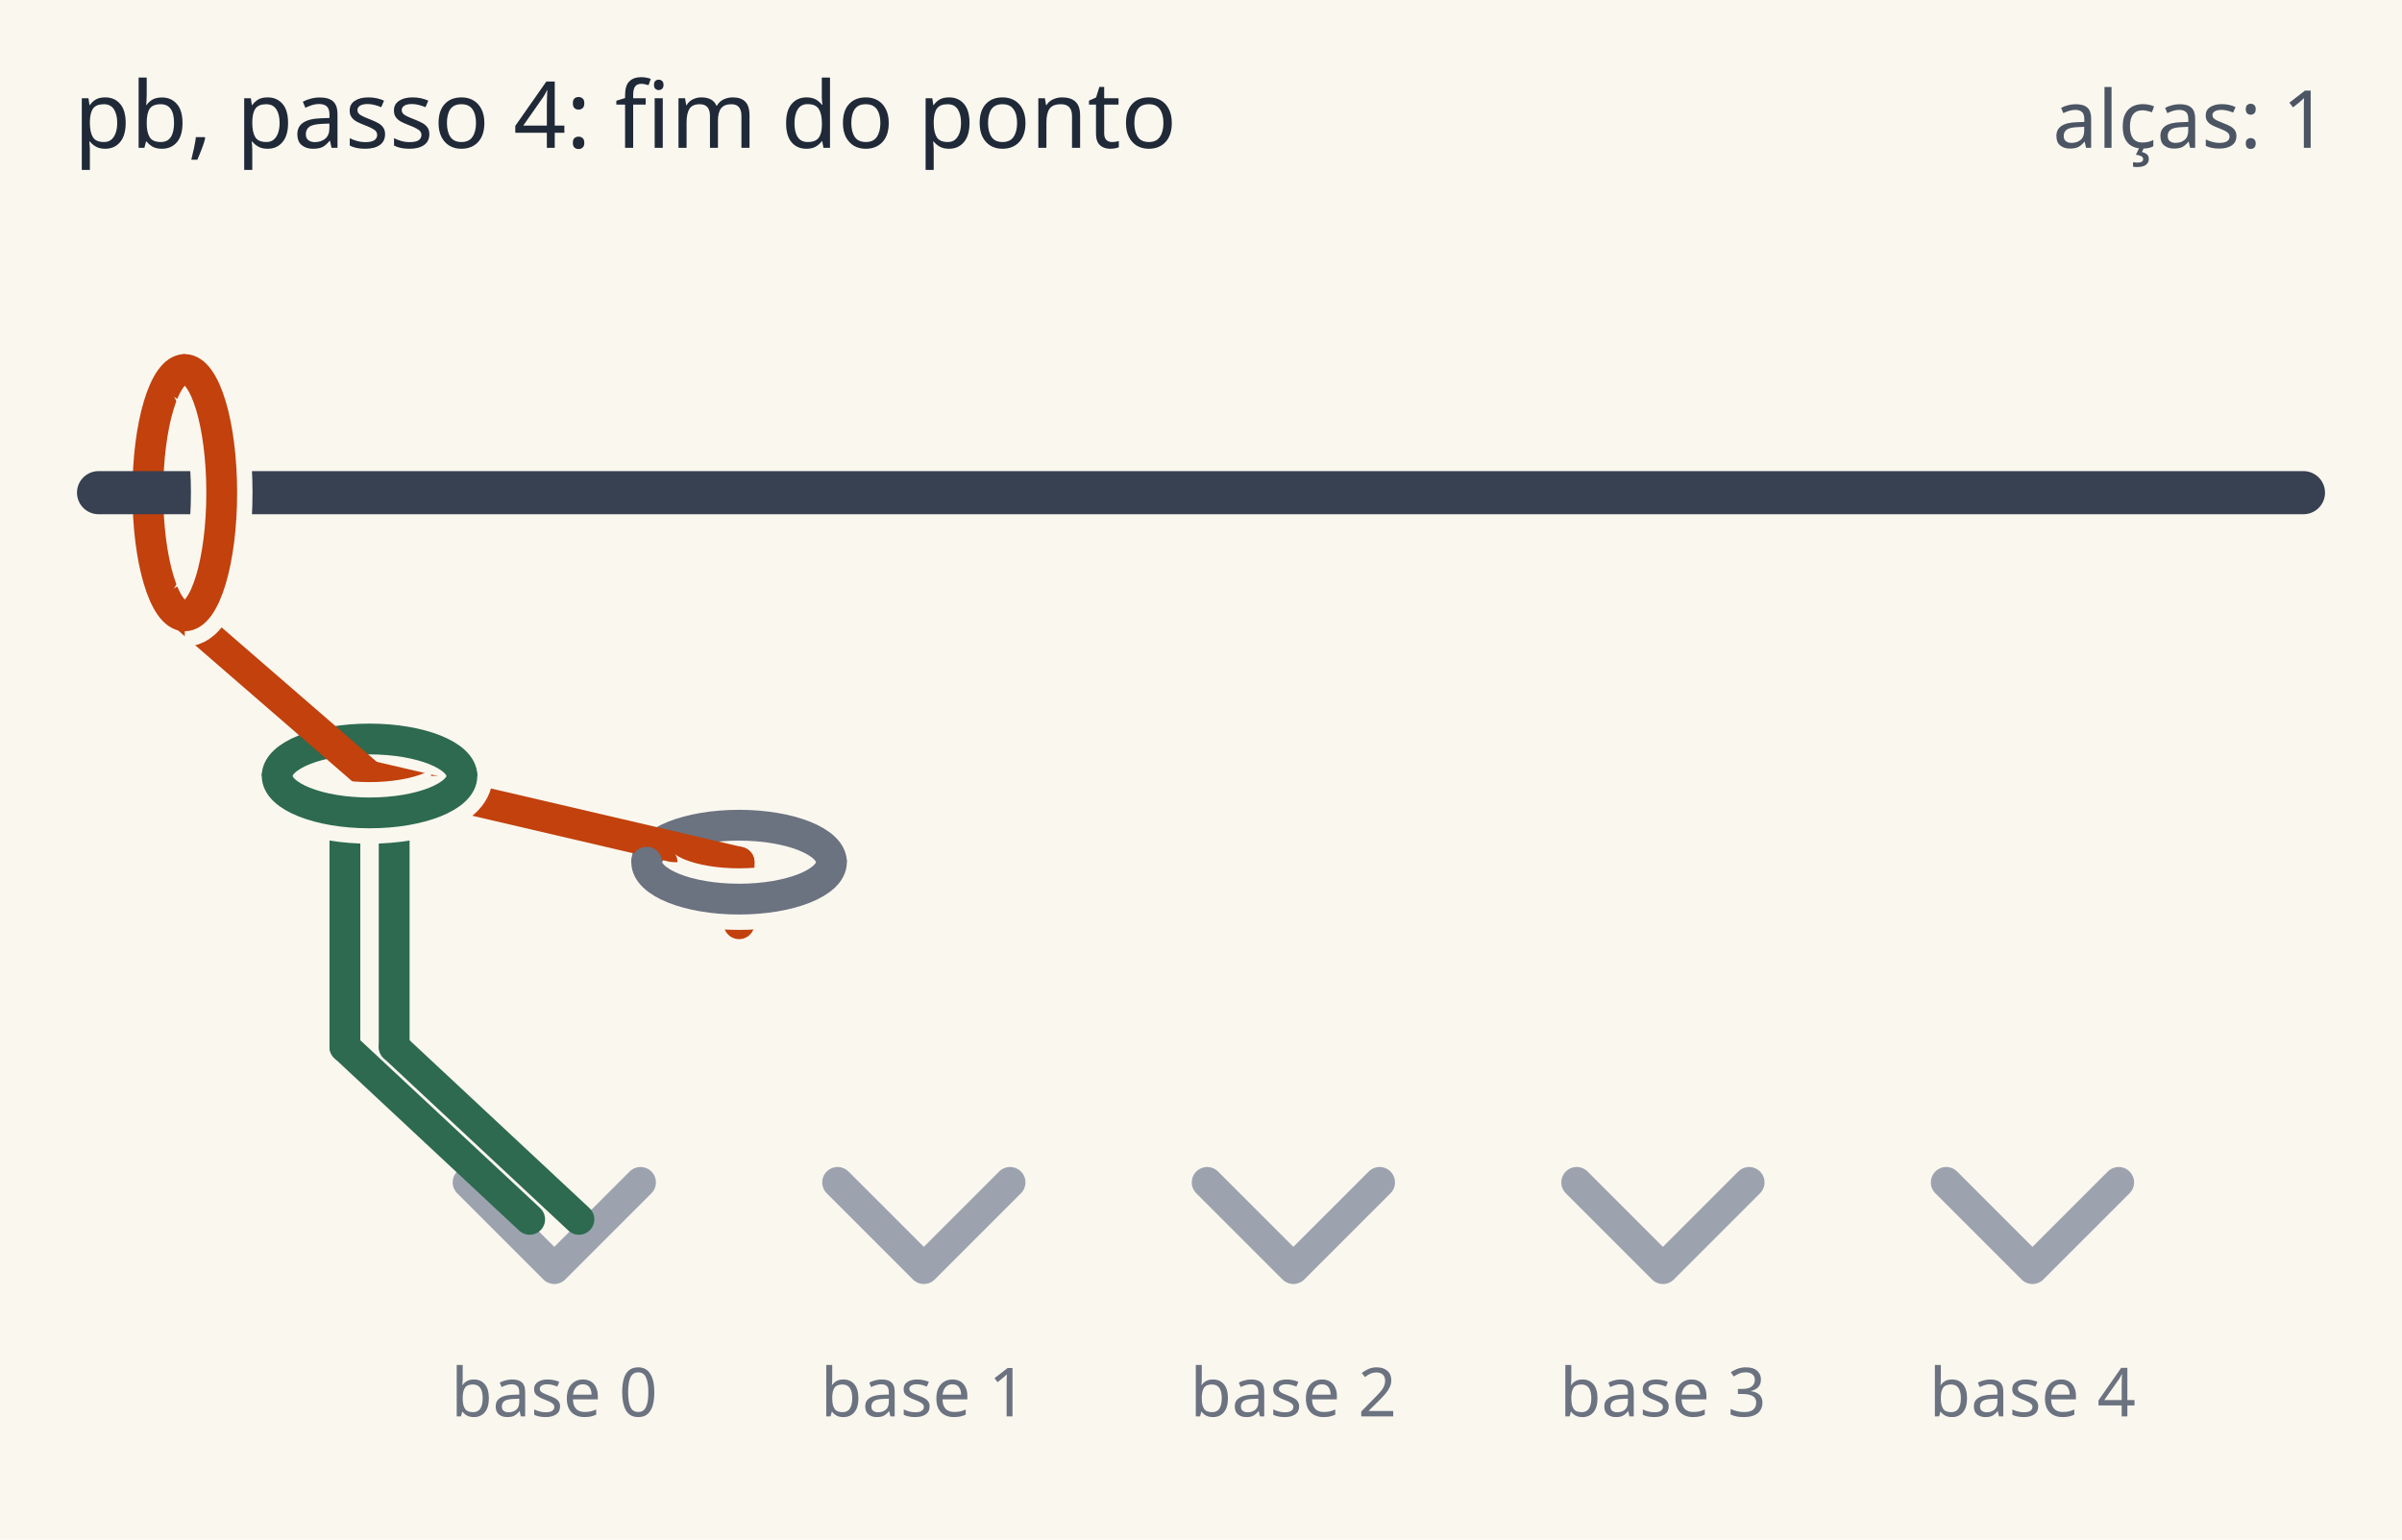
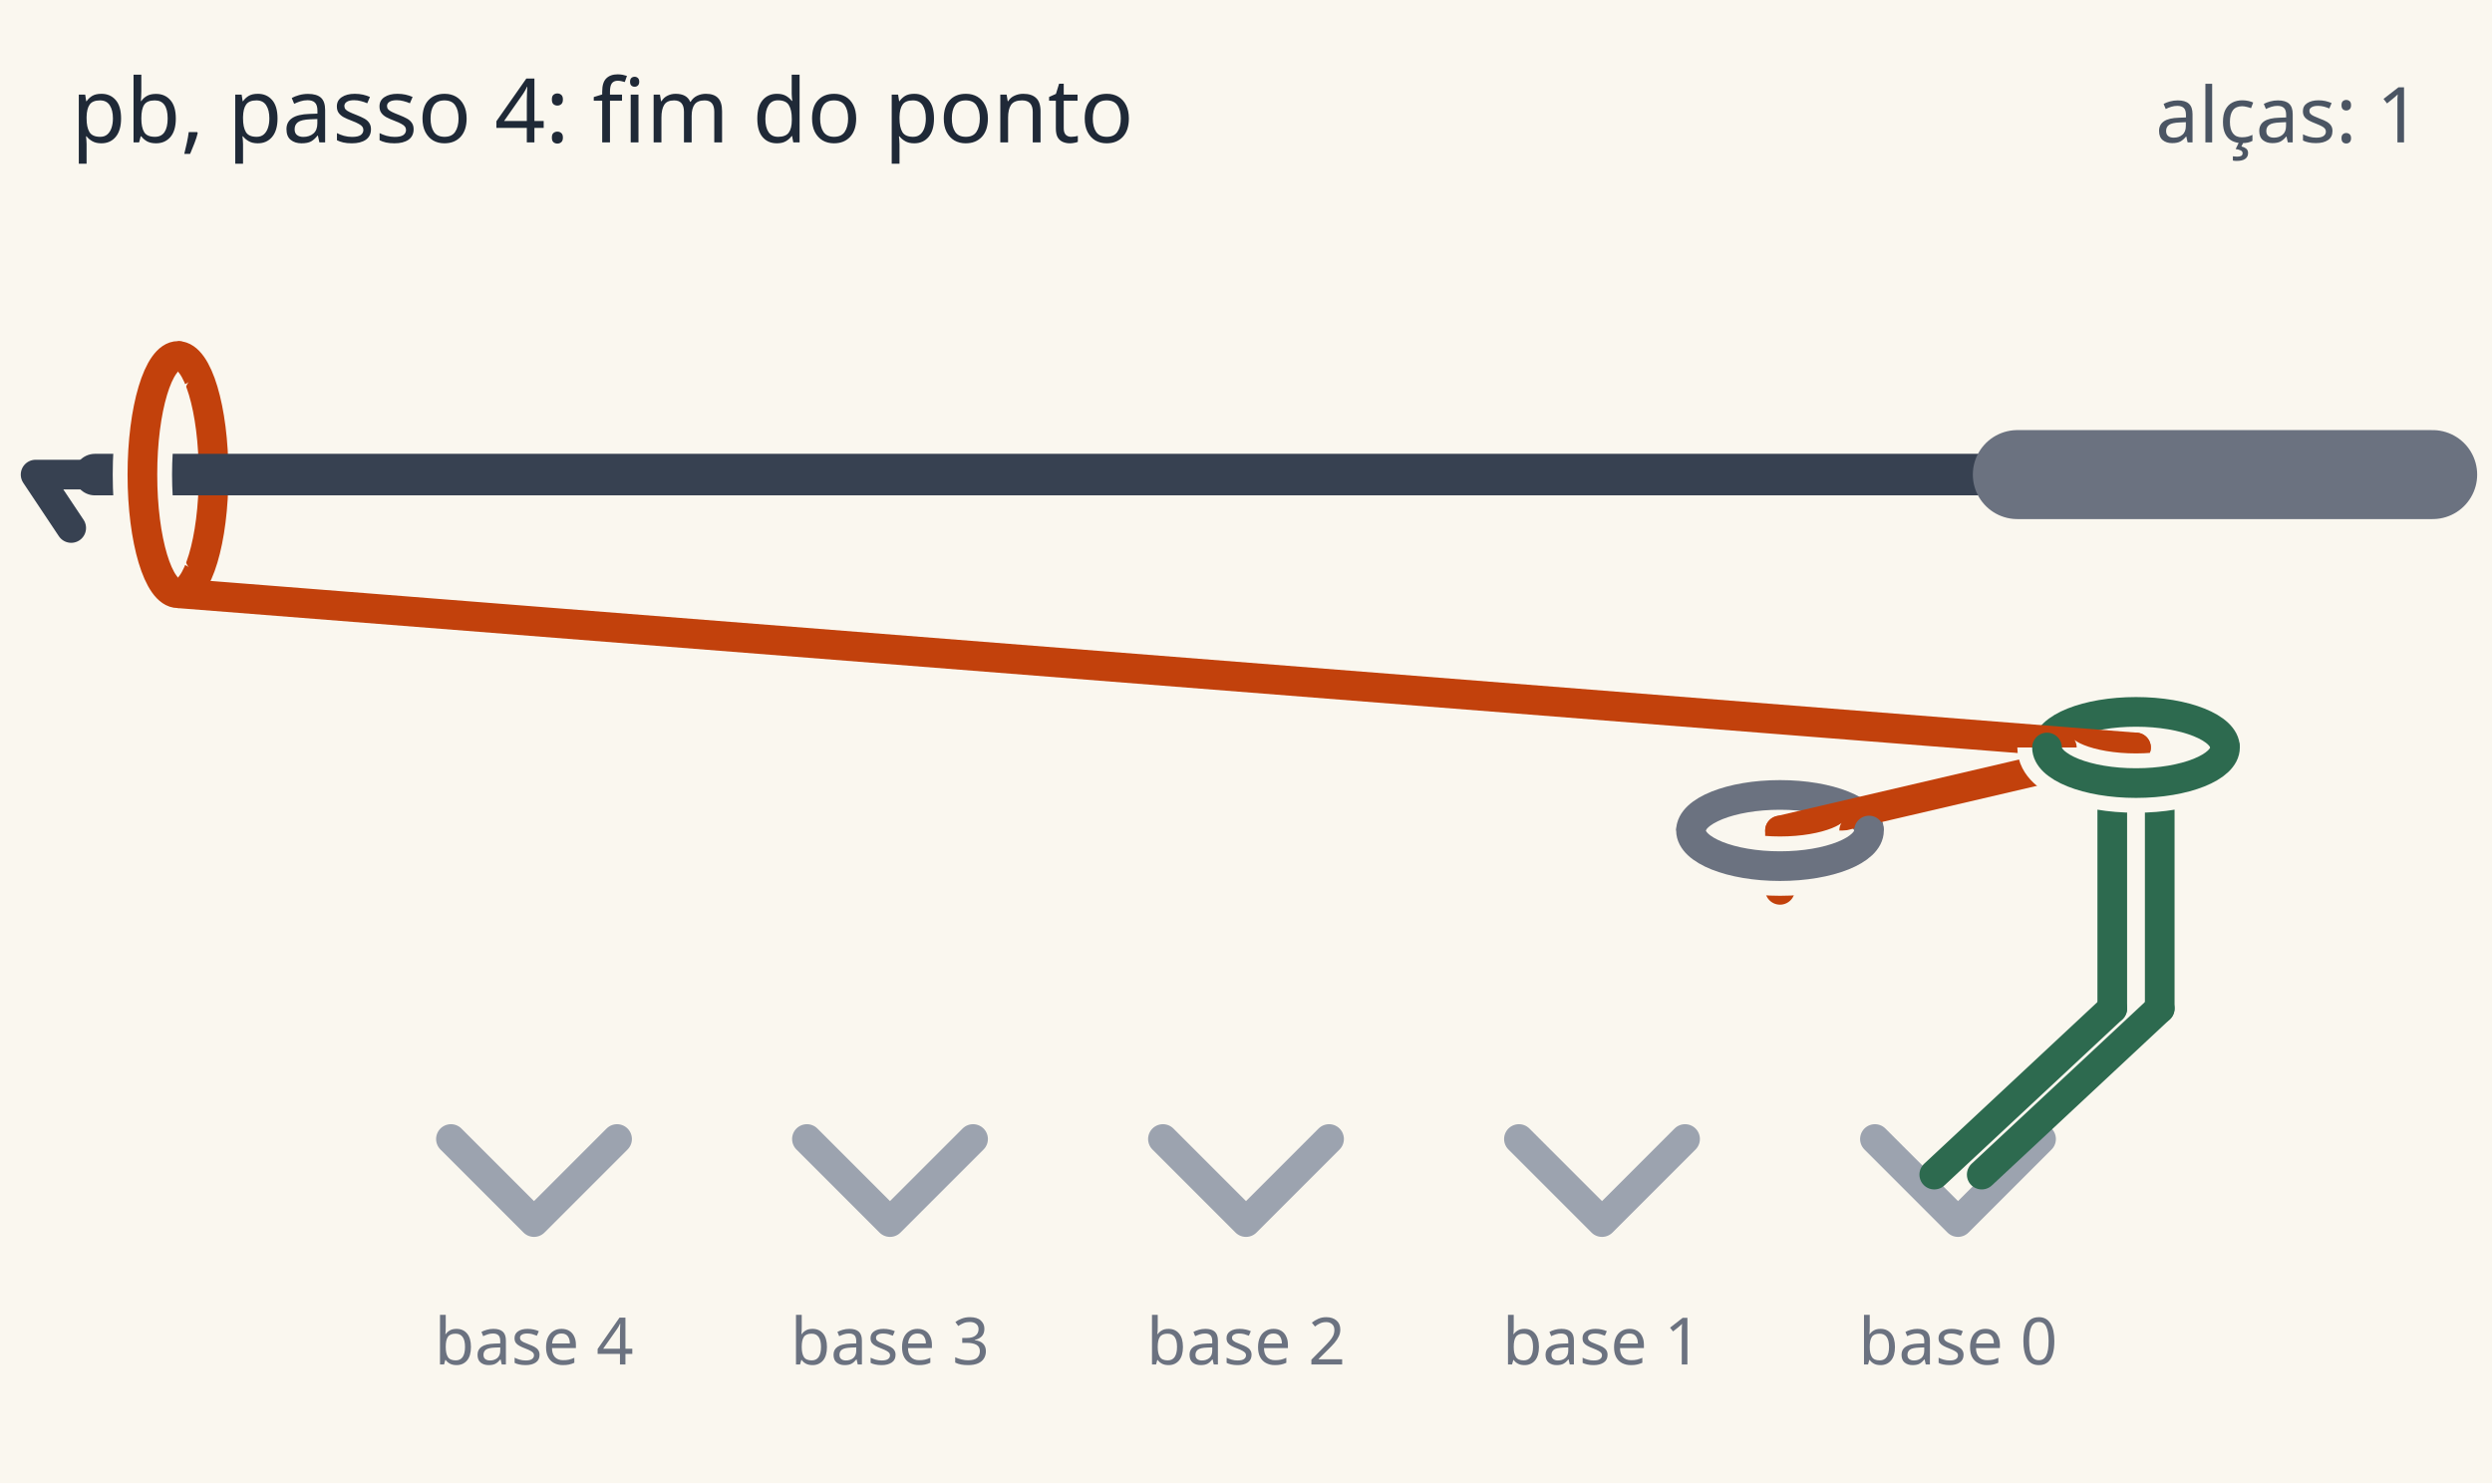
- <svg xmlns="http://www.w3.org/2000/svg" viewBox="0 0 390.0 250.0" width="390.0" height="250.0" font-family="sans-serif">
+ <svg xmlns="http://www.w3.org/2000/svg" viewBox="0 0 420.0 250.0" width="420.0" height="250.0" font-family="sans-serif">
  <rect width="100%" height="100%" fill="#faf7ef" />
  <text x="12" y="24" font-size="15" fill="#1f2937">pb, passo 4: fim do ponto</text>
-   <text x="378.0" y="24" font-size="13" text-anchor="end" fill="#4b5563">alças: 1</text>
-   <path data-base-top="0" d="M 76.0 192.0 L 90.0 206.0 L 104.0 192.0" fill="none" stroke="#9ca3af" stroke-width="5" stroke-linecap="round" stroke-linejoin="round" />
-   <text x="90.0" y="230.0" font-size="11" text-anchor="middle" fill="#6b7280">base 0</text>
-   <path data-base-top="1" d="M 136.0 192.0 L 150.0 206.0 L 164.0 192.0" fill="none" stroke="#9ca3af" stroke-width="5" stroke-linecap="round" stroke-linejoin="round" />
-   <text x="150.0" y="230.0" font-size="11" text-anchor="middle" fill="#6b7280">base 1</text>
+   <text x="408.0" y="24" font-size="13" text-anchor="end" fill="#4b5563">alças: 1</text>
+   <path data-base-top="0" d="M 316.0 192.0 L 330.0 206.0 L 344.0 192.0" fill="none" stroke="#9ca3af" stroke-width="5" stroke-linecap="round" stroke-linejoin="round" />
+   <text x="330.0" y="230.0" font-size="11" text-anchor="middle" fill="#6b7280">base 0</text>
+   <path data-base-top="1" d="M 256.0 192.0 L 270.0 206.0 L 284.0 192.0" fill="none" stroke="#9ca3af" stroke-width="5" stroke-linecap="round" stroke-linejoin="round" />
+   <text x="270.0" y="230.0" font-size="11" text-anchor="middle" fill="#6b7280">base 1</text>
  <path data-base-top="2" d="M 196.0 192.0 L 210.0 206.0 L 224.0 192.0" fill="none" stroke="#9ca3af" stroke-width="5" stroke-linecap="round" stroke-linejoin="round" />
  <text x="210.0" y="230.0" font-size="11" text-anchor="middle" fill="#6b7280">base 2</text>
-   <path data-base-top="3" d="M 256.0 192.0 L 270.0 206.0 L 284.0 192.0" fill="none" stroke="#9ca3af" stroke-width="5" stroke-linecap="round" stroke-linejoin="round" />
-   <text x="270.0" y="230.0" font-size="11" text-anchor="middle" fill="#6b7280">base 3</text>
-   <path data-base-top="4" d="M 316.0 192.0 L 330.0 206.0 L 344.0 192.0" fill="none" stroke="#9ca3af" stroke-width="5" stroke-linecap="round" stroke-linejoin="round" />
-   <text x="330.0" y="230.0" font-size="11" text-anchor="middle" fill="#6b7280">base 4</text>
-   <line data-leg="1" data-base="0" data-side="l" data-seg="v" x1="56.0" y1="132.0" x2="56.0" y2="170.0" stroke="#2d6a4f" stroke-width="5" stroke-linecap="round" />
-   <line data-leg="1" data-base="0" data-side="l" data-seg="d" x1="56.0" y1="170.0" x2="86.0" y2="198.0" stroke="#2d6a4f" stroke-width="5" stroke-linecap="round" />
-   <line data-leg="1" data-base="0" data-side="r" data-seg="v" x1="64.0" y1="132.0" x2="64.0" y2="170.0" stroke="#2d6a4f" stroke-width="5" stroke-linecap="round" />
-   <line data-leg="1" data-base="0" data-side="r" data-seg="d" x1="64.0" y1="170.0" x2="94.0" y2="198.0" stroke="#2d6a4f" stroke-width="5" stroke-linecap="round" />
-   <path data-loop="0" data-kind="initial" data-on-hook="0" data-part="back" d="M 105.0 140.0 A 15 6 0 0 1 135.0 140.0" fill="none" stroke="#6b7280" stroke-width="5" stroke-linecap="round" />
-   <path data-loop="1" data-kind="pulled" data-on-hook="0" data-part="back" d="M 45.0 126.0 A 15 6 0 0 1 75.0 126.0" fill="none" stroke="#2d6a4f" stroke-width="5" stroke-linecap="round" />
-   <path data-loop="2" data-kind="yo" data-on-hook="1" data-part="back" d="M 30.0 60.0 A 6 20 0 0 0 30.0 100.0" fill="none" stroke="#c2410c" stroke-width="5" stroke-linecap="round" />
-   <line data-hook="1" x1="16" y1="80" x2="374.0" y2="80" stroke="#374151" stroke-width="7" stroke-linecap="round" />
-   <line data-strand="2" data-draw="1" data-through="1" x1="30.0" y1="100.0" x2="60.0" y2="126.0" stroke="#c2410c" stroke-width="5" stroke-linecap="round" />
-   <line data-strand="2" data-draw="1" data-through="0" x1="60.0" y1="126.0" x2="120.0" y2="140.0" stroke="#c2410c" stroke-width="5" stroke-linecap="round" />
-   <line data-strand="2" data-draw="1" data-exit="1" x1="120.0" y1="140.0" x2="120.0" y2="150.0" stroke="#c2410c" stroke-width="5" stroke-linecap="round" />
-   <path d="M 105.0 140.0 A 15 6 0 0 0 135.0 140.0" fill="none" stroke="#faf7ef" stroke-width="10" stroke-linecap="butt" />
-   <path data-loop="0" data-kind="initial" data-on-hook="0" data-part="front" d="M 105.0 140.0 A 15 6 0 0 0 135.0 140.0" fill="none" stroke="#6b7280" stroke-width="5" stroke-linecap="round" />
-   <path d="M 45.0 126.0 A 15 6 0 0 0 75.0 126.0" fill="none" stroke="#faf7ef" stroke-width="10" stroke-linecap="butt" />
-   <path data-loop="1" data-kind="pulled" data-on-hook="0" data-part="front" d="M 45.0 126.0 A 15 6 0 0 0 75.0 126.0" fill="none" stroke="#2d6a4f" stroke-width="5" stroke-linecap="round" />
-   <path d="M 30.0 60.0 A 6 20 0 0 1 30.0 100.0" fill="none" stroke="#faf7ef" stroke-width="10" stroke-linecap="butt" />
-   <path data-loop="2" data-kind="yo" data-on-hook="1" data-part="front" d="M 30.0 60.0 A 6 20 0 0 1 30.0 100.0" fill="none" stroke="#c2410c" stroke-width="5" stroke-linecap="round" />
+   <path data-base-top="3" d="M 136.0 192.0 L 150.0 206.0 L 164.0 192.0" fill="none" stroke="#9ca3af" stroke-width="5" stroke-linecap="round" stroke-linejoin="round" />
+   <text x="150.0" y="230.0" font-size="11" text-anchor="middle" fill="#6b7280">base 3</text>
+   <path data-base-top="4" d="M 76.0 192.0 L 90.0 206.0 L 104.0 192.0" fill="none" stroke="#9ca3af" stroke-width="5" stroke-linecap="round" stroke-linejoin="round" />
+   <text x="90.0" y="230.0" font-size="11" text-anchor="middle" fill="#6b7280">base 4</text>
+   <line data-leg="1" data-base="0" data-side="l" data-seg="v" x1="364.0" y1="132.0" x2="364.0" y2="170.0" stroke="#2d6a4f" stroke-width="5" stroke-linecap="round" />
+   <line data-leg="1" data-base="0" data-side="l" data-seg="d" x1="364.0" y1="170.0" x2="334.0" y2="198.0" stroke="#2d6a4f" stroke-width="5" stroke-linecap="round" />
+   <line data-leg="1" data-base="0" data-side="r" data-seg="v" x1="356.0" y1="132.0" x2="356.0" y2="170.0" stroke="#2d6a4f" stroke-width="5" stroke-linecap="round" />
+   <line data-leg="1" data-base="0" data-side="r" data-seg="d" x1="356.0" y1="170.0" x2="326.0" y2="198.0" stroke="#2d6a4f" stroke-width="5" stroke-linecap="round" />
+   <path data-loop="0" data-kind="initial" data-on-hook="0" data-part="back" d="M 285.0 140.0 A 15 6 0 0 1 315.0 140.0" fill="none" stroke="#6b7280" stroke-width="5" stroke-linecap="round" />
+   <path data-loop="1" data-kind="pulled" data-on-hook="0" data-part="back" d="M 345.0 126.0 A 15 6 0 0 1 375.0 126.0" fill="none" stroke="#2d6a4f" stroke-width="5" stroke-linecap="round" />
+   <path data-loop="2" data-kind="yo" data-on-hook="1" data-part="back" d="M 30.0 60.0 A 6 20 0 0 1 30.0 100.0" fill="none" stroke="#c2410c" stroke-width="5" stroke-linecap="round" />
+   <line data-hook="1" x1="404.0" y1="80" x2="16.0" y2="80" stroke="#374151" stroke-width="7" stroke-linecap="round" />
+   <line data-hook-handle="1" x1="410.0" y1="80" x2="340.0" y2="80" stroke="#6b7280" stroke-width="15" stroke-linecap="round" />
+   <path data-hook-tip="1" d="M 18.0 80 L 6.0 80 L 12.0 89" fill="none" stroke="#374151" stroke-width="5" stroke-linecap="round" stroke-linejoin="round" />
+   <line data-strand="2" data-draw="1" data-through="1" x1="30.0" y1="100.0" x2="360.0" y2="126.0" stroke="#c2410c" stroke-width="5" stroke-linecap="round" />
+   <line data-strand="2" data-draw="1" data-through="0" x1="360.0" y1="126.0" x2="300.0" y2="140.0" stroke="#c2410c" stroke-width="5" stroke-linecap="round" />
+   <line data-strand="2" data-draw="1" data-exit="1" x1="300.0" y1="140.0" x2="300.0" y2="150.0" stroke="#c2410c" stroke-width="5" stroke-linecap="round" />
+   <path d="M 285.0 140.0 A 15 6 0 0 0 315.0 140.0" fill="none" stroke="#faf7ef" stroke-width="10" stroke-linecap="butt" />
+   <path data-loop="0" data-kind="initial" data-on-hook="0" data-part="front" d="M 285.0 140.0 A 15 6 0 0 0 315.0 140.0" fill="none" stroke="#6b7280" stroke-width="5" stroke-linecap="round" />
+   <path d="M 345.0 126.0 A 15 6 0 0 0 375.0 126.0" fill="none" stroke="#faf7ef" stroke-width="10" stroke-linecap="butt" />
+   <path data-loop="1" data-kind="pulled" data-on-hook="0" data-part="front" d="M 345.0 126.0 A 15 6 0 0 0 375.0 126.0" fill="none" stroke="#2d6a4f" stroke-width="5" stroke-linecap="round" />
+   <path d="M 30.0 60.0 A 6 20 0 0 0 30.0 100.0" fill="none" stroke="#faf7ef" stroke-width="10" stroke-linecap="butt" />
+   <path data-loop="2" data-kind="yo" data-on-hook="1" data-part="front" d="M 30.0 60.0 A 6 20 0 0 0 30.0 100.0" fill="none" stroke="#c2410c" stroke-width="5" stroke-linecap="round" />
</svg>
